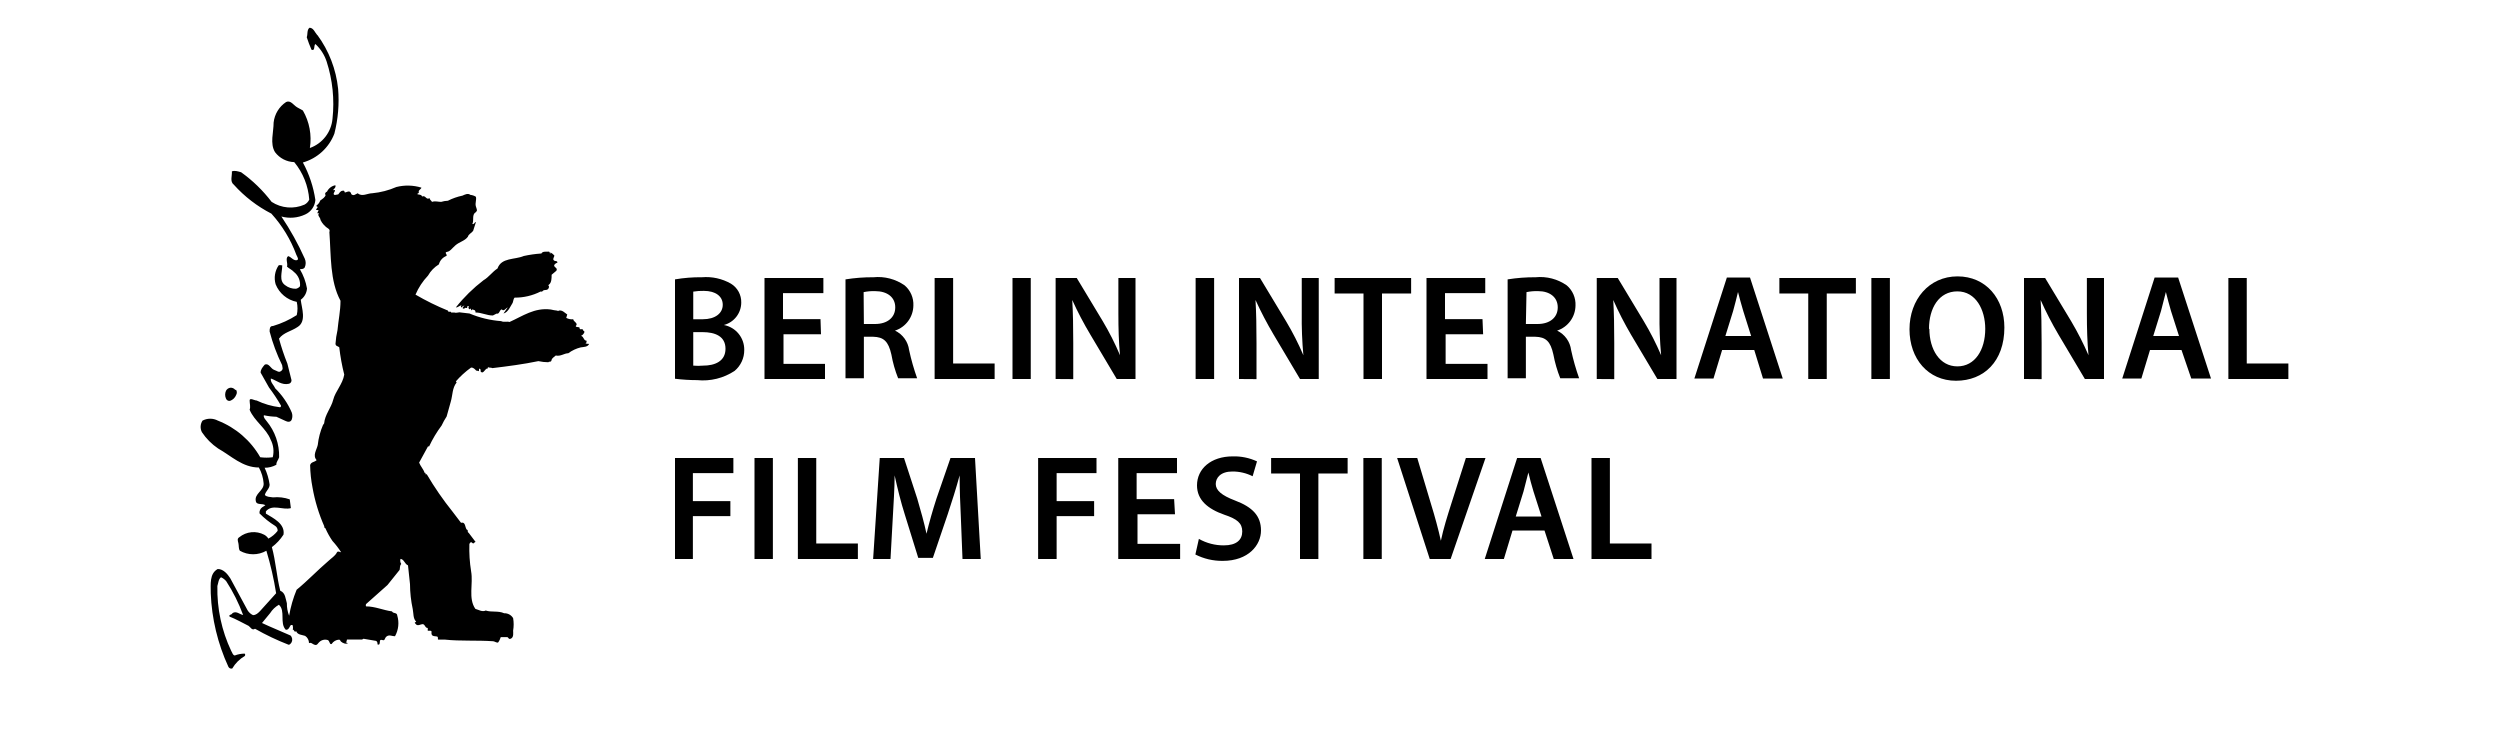
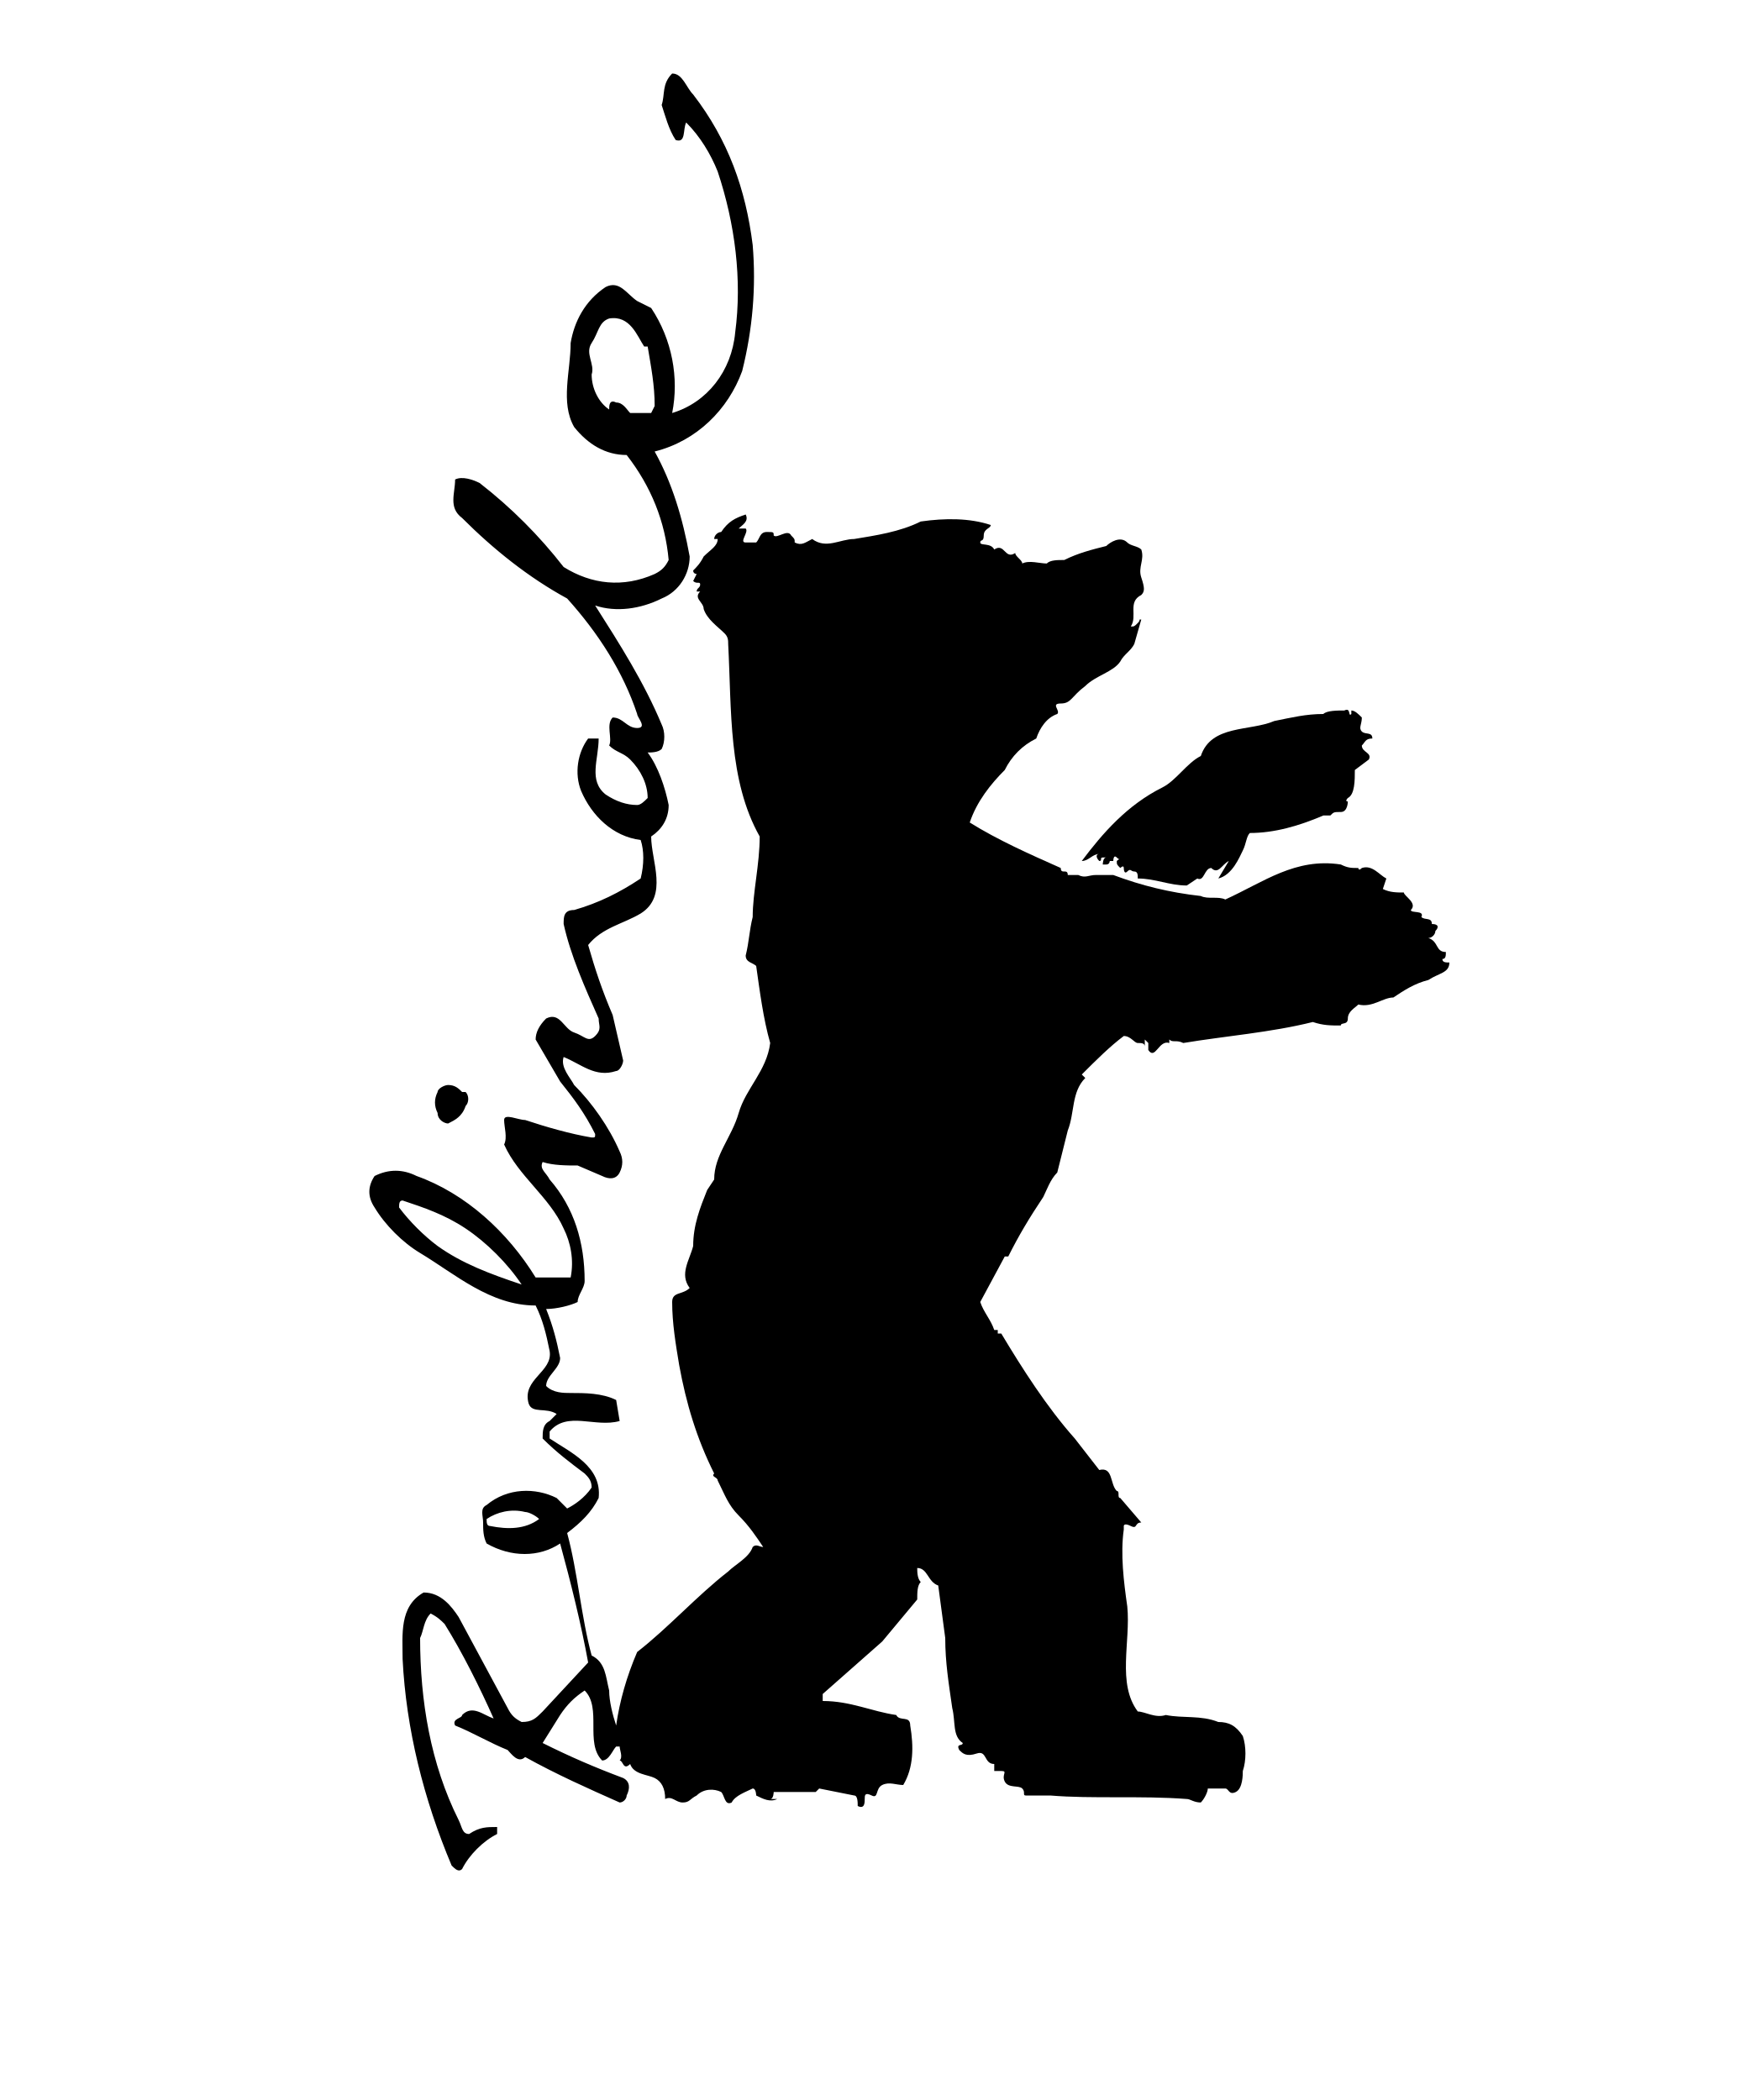
- <svg xmlns="http://www.w3.org/2000/svg" viewBox="0 0 200 60">
+ <svg xmlns="http://www.w3.org/2000/svg" version="1.1" id="圖層_1" x="0px" y="0px" viewBox="0 0 50 60" style="enable-background:new 0 0 50 60;" xml:space="preserve">
  <g id="path3009">
-     <path class="cls-1" d="M21,43.37a1.38,1.38,0,0,1-1.37.19.16.16,0,0,1-.08-.19,1.26,1.26,0,0,1,1.09-.23.89.89,0,0,1,.36.23M18.89,35a5.48,5.48,0,0,1,1.59,1.59,5.82,5.82,0,0,1-2.35-1A4.17,4.17,0,0,1,17,34.47a.17.17,0,0,1,.14-.23,6.7,6.7,0,0,1,1.79.76m5.16-25a10.68,10.68,0,0,1,.22,1.7l-.06.23-.59-.05c-.15-.15-.28-.36-.47-.42s-.19.15-.24.24a1.11,1.11,0,0,1-.45-1c.11-.31-.17-.6,0-.87s.22-.59.53-.67c.58-.14.8.47,1,.82M25.39,2.8a8.82,8.82,0,0,1,1.66,4.31,10.91,10.91,0,0,1-.3,3.58A3.82,3.82,0,0,1,24.23,13a9,9,0,0,1,1,3,1.39,1.39,0,0,1-.82,1.16,2.76,2.76,0,0,1-1.9.16,22.7,22.7,0,0,1,1.87,3.37.85.85,0,0,1,0,.7c-.09.15-.25.13-.39.15a4.53,4.53,0,0,1,.57,1.54,1.22,1.22,0,0,1-.5.9c.07.67.49,1.74-.27,2.19-.49.33-1.11.43-1.47.92a17.87,17.87,0,0,0,.67,2l.33,1.32a.28.28,0,0,1-.2.29c-.58.14-1-.27-1.45-.42-.06.29.24.53.34.78A6.07,6.07,0,0,1,23.34,33a.83.83,0,0,1,0,.56c-.09.24-.34.2-.51.11l-.72-.33a5.25,5.25,0,0,1-1-.12c-.05.18.11.32.22.47a4.37,4.37,0,0,1,1,2.89c-.06.22-.24.37-.22.6a1.88,1.88,0,0,1-.94.24,4.69,4.69,0,0,1,.4,1.35c0,.33-.33.53-.38.83.16.17.41.15.65.19a3.08,3.08,0,0,1,1.34.16l.09.7c-.65.18-1.49-.36-2,.26,0,.05,0,.12,0,.18.59.36,1.55.81,1.41,1.68a3.84,3.84,0,0,1-.93,1c.31,1.13.38,2.35.67,3.49.42.16.42.65.53,1a2.62,2.62,0,0,0,.18,1,9.67,9.67,0,0,1,.6-2.08c.86-.7,1.68-1.57,2.55-2.31.23-.22.54-.4.68-.69.1-.13.22,0,.33,0a6.34,6.34,0,0,0-.69-.9,6,6,0,0,1-.56-1c0-.05-.16-.07-.09-.16A13.45,13.45,0,0,1,25,39a10.54,10.54,0,0,1-.19-1.79c.07-.27.36-.23.52-.4-.34-.38,0-.81.09-1.21A5.53,5.53,0,0,1,25.84,34l.09-.13c.06-.7.56-1.23.73-1.9s.75-1.23.88-2a16.65,16.65,0,0,1-.4-2.19c-.12-.1-.29-.08-.3-.28A6.78,6.78,0,0,1,27,26.41c.07-.78.24-1.54.24-2.35-.86-1.59-.75-3.6-.89-5.5a.2.2,0,0,0-.07-.26,1.72,1.72,0,0,1-.64-.7c0-.22-.3-.36-.11-.54h-.14c0-.08.07-.15.09-.22s-.14,0-.2-.07l.15-.22s-.13,0-.11-.11a.79.79,0,0,0,.3-.4c.19-.14.39-.25.44-.47H26c0-.11.05-.2.16-.24a.93.93,0,0,1,.67-.51c.06.17-.11.29-.2.4.08,0,.09-.05.16,0s-.25.33,0,.38l.27-.05c.08-.11.18-.27.33-.29s.15,0,.18.11.33-.16.45,0a.19.19,0,0,1,.08.16c.2.18.34,0,.52-.07.34.31.78,0,1.16,0a6.31,6.31,0,0,0,1.93-.5,3.72,3.72,0,0,1,2,.05c0,.11-.25.2-.21.34s-.11.1-.11.17.32,0,.38.2c.29-.13.31.31.6.13,0,.14.14.19.19.3.26-.09.49,0,.73,0a2,2,0,0,1,.54-.09A4.64,4.64,0,0,1,37,15.65c.18-.08.43-.22.63-.06a1,1,0,0,1,.44.15c.07.25-.08.5,0,.77s.14.33,0,.46c-.35.2-.13.65-.28.94.06.05.11,0,.17-.06s0-.09.11-.07l-.22.69c-.13.18-.36.25-.42.47-.25.34-.67.4-1,.69s-.4.47-.67.52.09.24-.06.33a1,1,0,0,0-.59.67,2.5,2.5,0,0,0-.87.9,5.11,5.11,0,0,0-1,1.52,20.23,20.23,0,0,0,2.6,1.28c0,.19.25,0,.25.15h.26c.18.07.32-.05.52,0l.69.08a8,8,0,0,0,2.53.61c.22.11.47,0,.67.07,1.05-.47,2-1.17,3.3-1a4,4,0,0,0,.52.09c.05,0,.05.09.11,0,.29-.07.47.16.69.31l-.08.27a.94.94,0,0,0,.56.11c0,.19.44.32.2.54,0,.16.38,0,.31.23.09.09.27-.07.29.15.11,0,.11.13.06.18a.49.49,0,0,1-.24.23c.25.06.18.37.45.39,0,.07,0,.17-.07.19s.11.06.18.06.05,0,.09,0c-.11.26-.43.24-.67.28a2.82,2.82,0,0,0-1,.47c-.33,0-.6.27-1,.18-.12.12-.31.2-.34.38s-.2.07-.25.16a3.91,3.91,0,0,1-.8-.09c-1.2.25-2.44.41-3.68.56-.12-.07-.25,0-.36-.09,0,.05,0,.07,0,.12-.24-.05-.34.51-.58.24l0-.16-.13-.08,0,.22c-.06-.07-.17,0-.24-.07s-.21-.25-.4-.22a7,7,0,0,0-1.21,1.1l.06.09c-.36.44-.31,1-.47,1.54l-.33,1.18a5.55,5.55,0,0,0-.4.72,9.52,9.52,0,0,0-1,1.67l-.09,0-.71,1.3c.11.29.35.53.44.82,0,0,.07,0,.07,0s0,.11,0,.11h.1a25,25,0,0,0,2.07,3l.67.88c.39-.09.3.38.47.56.14,0,0,.19.14.24l.56.74c-.13,0-.14.2-.27.07s-.13,0-.18,0l-.05.09a11.31,11.31,0,0,0,.14,2.19c.18,1-.25,2.16.34,3,.26.07.55.27.83.13.44.16,1,0,1.47.22a.8.8,0,0,1,.72.39,2.93,2.93,0,0,1,0,1c0,.18.06.51-.16.63s-.2-.11-.32-.11l-.51,0a1.3,1.3,0,0,1-.22.44c-.16,0-.25-.09-.38-.11-1.26-.09-2.66,0-3.85-.13l-.54,0c-.08,0,0-.14-.06-.22s-.4,0-.47-.18.06-.29-.11-.31l-.21,0v-.22c-.26,0-.2-.4-.51-.29s-.38.07-.49-.07.06-.07.07-.15c-.25-.25-.2-.63-.27-1a9.68,9.68,0,0,1-.22-2l-.16-1.5c-.27-.11-.31-.49-.6-.52a.48.48,0,0,0,.06.41c-.13.11-.09.31-.13.47L31,46.8l-1.72,1.53a.23.23,0,0,0,0,.18c.73,0,1.38.31,2.08.4.09.2.4.06.42.33a2.14,2.14,0,0,1-.18,1.66c-.24,0-.44-.14-.65,0s-.13.37-.33.31-.22,0-.23.11,0,.32-.19.23c0-.1,0-.23-.12-.28l-1-.17-.11.06c-.42,0-.76,0-1.19,0-.07,0,0,.21-.13.21l.18.09c-.16.09-.4,0-.56-.14,0,0-.07-.15-.14-.15a.76.76,0,0,0-.6.35c-.16.07-.15-.22-.29-.31a.68.68,0,0,0-.69.15c-.12.09-.16.28-.36.23s-.27-.22-.47-.14a.69.69,0,0,0-.31-.58c-.25-.09-.6-.07-.72-.38-.15.16-.15-.15-.27-.11A.66.66,0,0,0,23.4,50l-.13,0c-.09.08-.16.42-.41.38-.51-.54,0-1.52-.55-2a2,2,0,0,0-.7.67l-.65.79c.74.35,1.5.65,2.28,1a.47.47,0,0,1,.09.54c-.06.09-.13.2-.24.2A20.34,20.34,0,0,1,20.4,50.3c-.24.17-.37-.14-.51-.23-.51-.25-1-.54-1.52-.74-.11-.17.18-.13.22-.27.3-.22.58.09.86.14a13.62,13.62,0,0,0-1.35-2.7,1.15,1.15,0,0,0-.42-.32c-.21.16-.21.45-.29.7a11.57,11.57,0,0,0,1.11,5.2c.09.12.1.32.28.36a2.15,2.15,0,0,1,.8-.15.15.15,0,0,1,0,.19,2.79,2.79,0,0,0-1,1,.26.26,0,0,1-.31-.14,15.49,15.49,0,0,1-1.41-5.88c0-.73-.11-1.58.56-1.94.45,0,.78.4,1,.74l1.39,2.57a1,1,0,0,0,.43.38c.24,0,.4-.16.56-.32l1.29-1.43a25.44,25.44,0,0,0-.78-3.4,2.14,2.14,0,0,1-2.12,0c-.12-.18-.07-.41-.12-.61s-.11-.36.07-.47a1.82,1.82,0,0,1,2-.2.9.9,0,0,1,.33.31,2.29,2.29,0,0,0,.74-.62.43.43,0,0,0-.2-.4,6.73,6.73,0,0,1-1.25-1,.53.53,0,0,1,.22-.49l.25-.16c-.23-.17-.7,0-.76-.31-.16-.62.67-.85.62-1.45a3.09,3.09,0,0,0-.38-1.26c-1.31,0-2.21-.93-3.26-1.52a4.77,4.77,0,0,1-1.3-1.31.92.92,0,0,1,.05-.92,1.31,1.31,0,0,1,1.23,0,6.74,6.74,0,0,1,3.39,2.93,3.94,3.94,0,0,0,1,0,2,2,0,0,0-.17-1.41c-.34-.89-1.32-1.5-1.68-2.39.09-.25,0-.49,0-.74s.38,0,.56,0a6,6,0,0,0,1.86.54c.06,0,.09-.05.09-.13A13.58,13.58,0,0,0,21.52,31l-.67-1.19c0-.27.16-.43.32-.63.33-.18.49.32.76.41s.36.24.56.09.09-.3.08-.47a14.12,14.12,0,0,1-1-2.69c0-.2,0-.45.27-.44a7.4,7.4,0,0,0,1.9-.87,2.37,2.37,0,0,0,0-1.06,2.31,2.31,0,0,1-1.69-1.41,1.8,1.8,0,0,1,.24-1.51c.09-.05.2,0,.29,0,0,.56-.29,1.23.24,1.59a1.33,1.33,0,0,0,.86.28A.55.55,0,0,0,24,22.9a1.28,1.28,0,0,0-.48-1.14c-.16-.18-.39-.27-.56-.43.09-.28-.16-.64.09-.84.24.06.4.35.66.33s.05-.31,0-.43a10.11,10.11,0,0,0-2-3.3,10.45,10.45,0,0,1-3-2.31c-.34-.26-.13-.71-.16-1.07.23-.09.49,0,.74.07a11.4,11.4,0,0,1,2.44,2.37,2.77,2.77,0,0,0,2.63.22.86.86,0,0,0,.38-.4,5.32,5.32,0,0,0-1.2-3A2,2,0,0,1,22,12.17c-.42-.69-.11-1.59-.11-2.37a2.27,2.27,0,0,1,1-1.64c.37-.17.6.27.89.43l.45.25a4.57,4.57,0,0,1,.56,3A2.74,2.74,0,0,0,26.6,9.5a11,11,0,0,0-.47-4.58,3.34,3.34,0,0,0-.9-1.4c-.15.13,0,.58-.31.46a10.54,10.54,0,0,1-.38-1c.09-.25,0-.59.22-.76.32,0,.43.38.63.6m-6.5,28.37a.4.4,0,0,1,0,.41.81.81,0,0,1-.49.47.29.29,0,0,1-.32-.18.76.76,0,0,1,0-.63.47.47,0,0,1,.33-.24.45.45,0,0,1,.41.17m25.21-11a1.11,1.11,0,0,1,.32.25c0,.13-.16.26-.05.38s.3,0,.29.2a.38.38,0,0,0-.26.2c0,.2.31.2.18.44l-.38.32c0,.27,0,.65-.23.8,0,0-.06.09,0,.11s0,.27-.18.3-.22,0-.29.08a.15.15,0,0,1-.18.05,4.49,4.49,0,0,1-2.08.49c-.13.13-.09.34-.2.49s-.31.69-.69.78l.34-.49c-.16.07-.32.36-.48.16-.2.05-.17.4-.42.34l-.29.15c-.49,0-.9-.24-1.39-.24,0-.07,0-.18-.11-.2s-.13-.1-.18,0-.08-.09-.09-.12-.06.09-.11.05-.09-.07-.06-.18,0-.05-.05-.07-.07.09-.07.14-.11,0-.13,0-.07.07-.14.07-.08,0-.08,0,0-.16.11-.21-.07,0-.11,0,0,.15-.09.11-.07-.11,0-.16c-.17,0-.29.18-.46.16a12.6,12.6,0,0,1,2.21-2.17c.42-.24.72-.69,1.12-.94.31-.89,1.38-.69,2.1-1a9.39,9.39,0,0,1,1.41-.2c.11-.2.38-.13.56-.15s.07.24.17.13" />
+     <g>
+       <path d="M12.8,32.1c0.2-0.1,0.4-0.2,0.5-0.5c0.1-0.1,0.1-0.3,0-0.4h-0.1C13.1,31.1,13,31,12.8,31c-0.1,0-0.3,0.1-0.3,0.2    c-0.1,0.2-0.1,0.4,0,0.6C12.5,32,12.7,32.1,12.8,32.1z" />
+       <path d="M30.9,24.6c0.2,0,0.3-0.2,0.5-0.2c-0.1,0-0.1,0.1,0,0.2c0.1,0,0-0.1,0.1-0.1c0,0,0.2,0,0.1,0s-0.1,0.2-0.1,0.2s0,0,0.1,0    c0.1,0,0.1-0.1,0.1-0.1s0.1,0,0.1,0s0-0.2,0.1-0.1s0.1,0,0,0.1c0,0.1,0,0.1,0.1,0.2c0,0,0.1-0.1,0.1,0c0,0,0,0.2,0.1,0.1    s0.1,0,0.2,0s0.1,0.1,0.1,0.2c0.5,0,0.9,0.2,1.4,0.2l0.3-0.2c0.2,0.1,0.2-0.3,0.4-0.3c0.2,0.2,0.3-0.1,0.5-0.2l-0.3,0.5    c0.4-0.1,0.6-0.6,0.7-0.8c0.1-0.2,0.1-0.4,0.2-0.5c0.7,0,1.4-0.2,2.1-0.5c0.1,0,0.1,0,0.2,0c0.1-0.1,0.1-0.1,0.3-0.1    c0.2,0,0.2-0.3,0.2-0.3c-0.1,0,0-0.1,0-0.1c0.2-0.1,0.2-0.5,0.2-0.8l0.4-0.3c0.1-0.2-0.2-0.2-0.2-0.4c0.1-0.1,0.1-0.2,0.3-0.2    c0-0.2-0.2-0.1-0.3-0.2s0-0.2,0-0.4c-0.1-0.1-0.2-0.2-0.3-0.2l0,0.1c-0.1,0.1,0-0.2-0.2-0.1c-0.2,0-0.5,0-0.6,0.1    c-0.5,0-0.9,0.1-1.4,0.2c-0.7,0.3-1.8,0.1-2.1,1c-0.4,0.2-0.7,0.7-1.1,0.9C32.2,23,31.5,23.8,30.9,24.6z" />
+       <path d="M41.4,27.5c-0.1,0-0.2,0-0.2-0.1c0.1,0,0.1-0.1,0.1-0.2c-0.3,0-0.2-0.3-0.5-0.4c0.1,0,0.2-0.1,0.2-0.2    c0.1-0.1,0.1-0.2-0.1-0.2c0-0.2-0.2-0.1-0.3-0.2c0.1-0.2-0.3-0.1-0.3-0.2c0.2-0.2-0.2-0.4-0.2-0.5c-0.2,0-0.4,0-0.6-0.1l0.1-0.3    c-0.2-0.1-0.4-0.4-0.7-0.3c-0.1,0.1-0.1,0-0.1,0c-0.2,0-0.3,0-0.5-0.1c-1.3-0.2-2.2,0.5-3.3,1c-0.2-0.1-0.5,0-0.7-0.1    c-0.9-0.1-1.7-0.3-2.5-0.6L31.3,25c-0.2,0-0.3,0.1-0.5,0h-0.3c0-0.2-0.2,0-0.2-0.2c-0.9-0.4-1.8-0.8-2.6-1.3    c0.2-0.6,0.6-1.1,1-1.5c0.2-0.4,0.5-0.7,0.9-0.9c0.1-0.3,0.3-0.6,0.6-0.7c0.1-0.1-0.2-0.3,0.1-0.3c0.3,0,0.3-0.2,0.7-0.5    c0.3-0.3,0.8-0.4,1-0.7c0.1-0.2,0.3-0.3,0.4-0.5l0.2-0.7c-0.1,0,0,0-0.1,0.1s-0.1,0.1-0.2,0.1c0.2-0.3-0.1-0.7,0.3-0.9    c0.1-0.1,0.1-0.2,0-0.5c-0.1-0.3,0.1-0.5,0-0.8c-0.1-0.1-0.3-0.1-0.4-0.2c-0.2-0.2-0.5,0-0.6,0.1c-0.4,0.1-0.8,0.2-1.2,0.4    c-0.2,0-0.4,0-0.5,0.1c-0.2,0-0.5-0.1-0.7,0c0-0.1-0.2-0.2-0.2-0.3c-0.3,0.2-0.3-0.3-0.6-0.1c-0.1-0.2-0.4-0.1-0.4-0.2    c0-0.1,0.1,0,0.1-0.2s0.2-0.2,0.2-0.3c-0.6-0.2-1.3-0.2-2-0.1c-0.6,0.3-1.3,0.4-1.9,0.5c-0.4,0-0.8,0.3-1.2,0    c-0.2,0.1-0.3,0.2-0.5,0.1c0-0.1,0-0.1-0.1-0.2c-0.1-0.2-0.4,0.1-0.5,0c0-0.1,0-0.1-0.2-0.1c-0.2,0-0.2,0.2-0.3,0.3l-0.3,0    c-0.2,0,0.1-0.3,0-0.4c-0.1,0-0.1,0-0.2,0c0.1-0.1,0.3-0.2,0.2-0.4c-0.3,0.1-0.5,0.2-0.7,0.5c-0.1,0-0.2,0.1-0.2,0.2h0.1    c0,0.2-0.2,0.3-0.4,0.5c-0.1,0.2-0.2,0.3-0.3,0.4c0,0.1,0.1,0.1,0.1,0.1l-0.1,0.2c0.1,0.1,0.2,0,0.2,0.1c0,0.1-0.1,0.1-0.1,0.2    h0.1c-0.2,0.2,0.1,0.3,0.1,0.5c0.1,0.3,0.4,0.5,0.6,0.7c0.1,0.1,0.1,0.2,0.1,0.3c0.1,1.9,0,3.9,0.9,5.5c0,0.8-0.2,1.6-0.2,2.3    c-0.1,0.4-0.1,0.7-0.2,1.1c0,0.2,0.2,0.2,0.3,0.3c0.1,0.7,0.2,1.5,0.4,2.2c-0.1,0.8-0.7,1.3-0.9,2c-0.2,0.7-0.7,1.2-0.7,1.9    L20.2,34c-0.2,0.5-0.4,1-0.4,1.6c-0.1,0.4-0.4,0.8-0.1,1.2c-0.2,0.2-0.5,0.1-0.5,0.4c0,0.6,0.1,1.2,0.2,1.8c0.2,1.1,0.5,2.1,1,3.1    c-0.1,0.1,0.1,0.1,0.1,0.2c0.2,0.4,0.3,0.7,0.6,1c0.3,0.3,0.5,0.6,0.7,0.9c-0.1,0-0.2-0.1-0.3,0c-0.1,0.3-0.5,0.5-0.7,0.7    c-0.9,0.7-1.7,1.6-2.6,2.3c-0.3,0.7-0.5,1.4-0.6,2.1c-0.1-0.3-0.2-0.7-0.2-1c-0.1-0.4-0.1-0.8-0.5-1c-0.3-1.1-0.4-2.4-0.7-3.5    c0.4-0.3,0.7-0.6,0.9-1c0.1-0.9-0.8-1.3-1.4-1.7c0-0.1,0-0.1,0-0.2c0.5-0.6,1.3-0.1,2-0.3L17.6,40c-0.4-0.2-0.9-0.2-1.3-0.2    c-0.2,0-0.5,0-0.7-0.2c0-0.3,0.4-0.5,0.4-0.8c-0.1-0.5-0.2-0.9-0.4-1.4c0.3,0,0.7-0.1,0.9-0.2c0-0.2,0.2-0.4,0.2-0.6    c0-1.1-0.3-2.1-1-2.9c-0.1-0.2-0.3-0.3-0.2-0.5c0.3,0.1,0.7,0.1,1,0.1l0.7,0.3c0.2,0.1,0.4,0.1,0.5-0.1c0.1-0.2,0.1-0.4,0-0.6    c-0.3-0.7-0.8-1.4-1.3-1.9c-0.1-0.2-0.4-0.5-0.3-0.8c0.5,0.2,0.9,0.6,1.5,0.4c0.1,0,0.2-0.2,0.2-0.3l-0.3-1.3    c-0.3-0.7-0.5-1.3-0.7-2c0.4-0.5,1-0.6,1.5-0.9c0.8-0.5,0.3-1.5,0.3-2.2c0.3-0.2,0.5-0.5,0.5-0.9c-0.1-0.5-0.3-1.1-0.6-1.5    c0.1,0,0.3,0,0.4-0.1c0.1-0.2,0.1-0.5,0-0.7c-0.5-1.2-1.2-2.3-1.9-3.4c0.6,0.2,1.3,0.1,1.9-0.2c0.5-0.2,0.8-0.7,0.8-1.2    c-0.2-1.1-0.5-2.1-1-3c1.2-0.3,2.1-1.2,2.5-2.3c0.3-1.2,0.4-2.4,0.3-3.6c-0.2-1.6-0.7-3-1.7-4.3v0c-0.2-0.2-0.3-0.6-0.6-0.6    C18.9,2.4,19,2.7,18.9,3c0.1,0.3,0.2,0.7,0.4,1c0.3,0.1,0.2-0.3,0.3-0.5c0.4,0.4,0.7,0.9,0.9,1.4C21,6.4,21.2,8,21,9.5    c-0.1,1.1-0.8,2-1.8,2.3c0.2-1,0-2.1-0.6-3l-0.4-0.2c-0.3-0.2-0.5-0.6-0.9-0.4c-0.6,0.4-0.9,1-1,1.6c0,0.8-0.3,1.7,0.1,2.4    c0.4,0.5,0.9,0.8,1.5,0.8c0.7,0.9,1.1,1.9,1.2,3c-0.1,0.2-0.2,0.3-0.4,0.4c-0.9,0.4-1.8,0.3-2.6-0.2c-0.7-0.9-1.5-1.7-2.4-2.4    c-0.2-0.1-0.5-0.2-0.7-0.1c0,0.4-0.2,0.8,0.2,1.1c0.9,0.9,1.9,1.7,3,2.3c0.9,1,1.6,2.1,2,3.3c0,0.1,0.3,0.4,0,0.4    c-0.3,0-0.4-0.3-0.7-0.3c-0.2,0.2,0,0.6-0.1,0.8c0.2,0.2,0.4,0.2,0.6,0.4c0.3,0.3,0.5,0.7,0.5,1.1c-0.1,0.1-0.2,0.2-0.3,0.2    c-0.3,0-0.6-0.1-0.9-0.3c-0.5-0.4-0.2-1-0.2-1.6c-0.1,0-0.2,0-0.3,0c-0.3,0.4-0.4,1-0.2,1.5c0.3,0.7,0.9,1.3,1.7,1.4    c0.1,0.3,0.1,0.7,0,1.1c-0.6,0.4-1.2,0.7-1.9,0.9c-0.3,0-0.3,0.2-0.3,0.4c0.2,0.9,0.6,1.8,1,2.7c0,0.2,0.1,0.3-0.1,0.5    s-0.3,0-0.6-0.1c-0.3-0.1-0.4-0.6-0.8-0.4c-0.2,0.2-0.3,0.4-0.3,0.6l0.7,1.2c0.4,0.5,0.7,0.9,1,1.5c0,0.1,0,0.1-0.1,0.1    c-0.6-0.1-1.3-0.3-1.9-0.5c-0.2,0-0.6-0.2-0.6,0s0.1,0.5,0,0.7c0.4,0.9,1.3,1.5,1.7,2.4c0.2,0.4,0.3,0.9,0.2,1.4c-0.3,0-0.7,0-1,0    c-0.8-1.3-2-2.4-3.4-2.9c-0.4-0.2-0.8-0.2-1.2,0c-0.2,0.3-0.2,0.6,0,0.9c0.3,0.5,0.8,1,1.3,1.3c1,0.6,2,1.5,3.3,1.5    c0.2,0.4,0.3,0.8,0.4,1.3c0.1,0.6-0.8,0.8-0.6,1.5c0.1,0.3,0.5,0.1,0.8,0.3l-0.2,0.2c-0.2,0.1-0.2,0.3-0.2,0.5    c0.4,0.4,0.8,0.7,1.2,1c0.1,0.1,0.2,0.2,0.2,0.4c-0.2,0.3-0.5,0.5-0.7,0.6c-0.1-0.1-0.2-0.2-0.3-0.3c-0.6-0.3-1.4-0.3-2,0.2    c-0.2,0.1-0.1,0.3-0.1,0.5c0,0.2,0,0.4,0.1,0.6c0.7,0.4,1.5,0.4,2.1,0c0.3,1.1,0.6,2.3,0.8,3.4l-1.3,1.4c-0.2,0.2-0.3,0.3-0.6,0.3    c-0.2-0.1-0.3-0.2-0.4-0.4l-1.4-2.6c-0.2-0.3-0.5-0.7-1-0.7c-0.7,0.4-0.6,1.2-0.6,1.9c0.1,2,0.6,4,1.4,5.9    c0.1,0.1,0.2,0.2,0.3,0.1c0.2-0.4,0.6-0.8,1-1c0-0.1,0-0.1,0-0.2c-0.3,0-0.5,0-0.8,0.2c-0.2,0-0.2-0.2-0.3-0.4    c-0.8-1.6-1.1-3.4-1.1-5.2c0.1-0.2,0.1-0.5,0.3-0.7c0.2,0.1,0.3,0.2,0.4,0.3c0.5,0.8,1,1.8,1.4,2.7c-0.3-0.1-0.6-0.4-0.9-0.1    c0,0.1-0.3,0.1-0.2,0.3c0.5,0.2,1,0.5,1.5,0.7c0.1,0.1,0.3,0.4,0.5,0.2c0.9,0.5,1.8,0.9,2.7,1.3c0.1,0,0.2-0.1,0.2-0.2    c0.1-0.2,0.1-0.4-0.1-0.5c-0.8-0.3-1.5-0.6-2.3-1L16,49c0.2-0.3,0.4-0.5,0.7-0.7c0.5,0.5,0,1.5,0.5,2c0.2,0,0.3-0.3,0.4-0.4h0.1    c0,0.1,0.1,0.3,0,0.4c0.1,0,0.1,0.3,0.3,0.1c0.1,0.3,0.5,0.3,0.7,0.4c0.2,0.1,0.3,0.3,0.3,0.6c0.2-0.1,0.3,0.1,0.5,0.1    c0.2,0,0.2-0.1,0.4-0.2c0.2-0.2,0.5-0.2,0.7-0.1c0.1,0.1,0.1,0.4,0.3,0.3c0.1-0.2,0.4-0.3,0.6-0.4c0.1,0,0.1,0.2,0.1,0.2    c0.2,0.1,0.4,0.2,0.6,0.1L22,51.4c0.1,0,0.1-0.2,0.1-0.2c0.4,0,0.8,0,1.2,0l0.1-0.1l1,0.2c0.1,0,0.1,0.2,0.1,0.3    c0.2,0.1,0.2-0.1,0.2-0.2s0-0.2,0.2-0.1s0.1-0.2,0.3-0.3c0.2-0.1,0.4,0,0.6,0c0.3-0.5,0.3-1.1,0.2-1.7c0-0.3-0.3-0.1-0.4-0.3    c-0.7-0.1-1.3-0.4-2.1-0.4c0-0.1,0-0.1,0-0.2l1.7-1.5l1-1.2c0-0.2,0-0.4,0.1-0.5c-0.1-0.1-0.1-0.3-0.1-0.4c0.3,0,0.3,0.4,0.6,0.5    l0.2,1.5c0,0.7,0.1,1.3,0.2,2c0.1,0.4,0,0.8,0.3,1c0,0.1-0.2,0-0.1,0.2c0.1,0.1,0.2,0.2,0.5,0.1c0.3-0.1,0.2,0.3,0.5,0.3v0.2h0.2    c0.2,0,0,0.1,0.1,0.3c0.1,0.2,0.4,0.1,0.5,0.2c0.1,0.1,0,0.2,0.1,0.2H30c1.2,0.1,2.6,0,3.9,0.1c0.1,0,0.2,0.1,0.4,0.1    c0.1-0.1,0.2-0.3,0.2-0.4H35c0.1,0,0.1,0.2,0.3,0.1c0.2-0.1,0.2-0.5,0.2-0.6c0.1-0.3,0.1-0.7,0-1c-0.2-0.3-0.4-0.4-0.7-0.4    c-0.5-0.2-1-0.1-1.5-0.2c-0.3,0.1-0.6-0.1-0.8-0.1c-0.6-0.8-0.2-2-0.3-3c-0.1-0.7-0.2-1.5-0.1-2.2l0-0.1c0,0,0-0.1,0.2,0    s0.1-0.1,0.3-0.1l-0.6-0.7c-0.1,0,0-0.2-0.1-0.2c-0.2-0.2-0.1-0.7-0.5-0.6l-0.7-0.9c-0.8-0.9-1.5-2-2.1-3h-0.1v-0.1h-0.1    c-0.1-0.3-0.3-0.5-0.4-0.8l0.7-1.3h0.1c0.3-0.6,0.6-1.1,1-1.7c0.1-0.2,0.2-0.5,0.4-0.7l0.3-1.2c0.2-0.5,0.1-1.1,0.5-1.5l-0.1-0.1    c0.4-0.4,0.8-0.8,1.2-1.1c0.2,0,0.3,0.2,0.4,0.2s0.2,0,0.2,0.1v-0.2l0.1,0.1v0.2c0.2,0.3,0.3-0.3,0.6-0.2c0,0,0-0.1,0-0.1    c0.1,0.1,0.2,0,0.4,0.1c1.2-0.2,2.5-0.3,3.7-0.6c0.3,0.1,0.5,0.1,0.8,0.1c0-0.1,0.2,0,0.2-0.2c0-0.2,0.2-0.3,0.3-0.4    c0.4,0.1,0.7-0.2,1-0.2c0.3-0.2,0.6-0.4,1-0.5C41.1,27.8,41.4,27.8,41.4,27.5C41.5,27.5,41.5,27.5,41.4,27.5z M17.6,11.5    c-0.2-0.1-0.2,0.1-0.2,0.2c-0.3-0.2-0.5-0.6-0.5-1c0.1-0.3-0.2-0.6,0-0.9c0.2-0.3,0.2-0.6,0.5-0.7c0.6-0.1,0.8,0.5,1,0.8l0.1,0    c0.1,0.6,0.2,1.1,0.2,1.7l-0.1,0.2l-0.6,0C17.9,11.7,17.8,11.5,17.6,11.5z M12.5,35.6c-0.4-0.3-0.8-0.7-1.1-1.1    c0-0.1,0-0.2,0.1-0.2c0,0,0,0,0,0c0.6,0.2,1.2,0.4,1.8,0.8h0c0.6,0.4,1.2,1,1.6,1.6C14,36.4,13.2,36.1,12.5,35.6z M14,43.6    c-0.1,0-0.1-0.1-0.1-0.2c0.3-0.2,0.7-0.3,1.1-0.2c0.1,0,0.3,0.1,0.4,0.2C15,43.7,14.5,43.7,14,43.6z" />
+     </g>
  </g>
-   <path class="cls-2" d="M54,22.35a12,12,0,0,1,2.15-.17,4,4,0,0,1,2.32.51,1.72,1.72,0,0,1,.83,1.52A1.86,1.86,0,0,1,57.91,26v0a2,2,0,0,1,1.63,2,2.16,2.16,0,0,1-.77,1.67,4.59,4.59,0,0,1-3,.74A14.36,14.36,0,0,1,54,30.3Zm1.46,3.19h.76c1,0,1.6-.48,1.6-1.16s-.58-1.11-1.51-1.11a4.6,4.6,0,0,0-.85.06Zm0,3.71a4.37,4.37,0,0,0,.79,0c.94,0,1.79-.35,1.79-1.35s-.83-1.33-1.84-1.33h-.74Z" />
-   <path class="cls-2" d="M65.68,26.74h-3v2.37H66v1.21H61.16V22.24h4.71v1.21H62.64v2.08h3Z" />
-   <path class="cls-2" d="M67.64,22.35a13.63,13.63,0,0,1,2.24-.17,3.71,3.71,0,0,1,2.49.65,2,2,0,0,1,.7,1.62,2.14,2.14,0,0,1-1.47,2v0a2,2,0,0,1,1.13,1.56,18.19,18.19,0,0,0,.64,2.25H71.85a9.64,9.64,0,0,1-.54-1.9c-.24-1.06-.62-1.4-1.46-1.42h-.74v3.32H67.64Zm1.47,3.57H70c1,0,1.62-.53,1.62-1.33S71,23.29,70,23.29a3.91,3.91,0,0,0-.91.08Z" />
-   <path class="cls-2" d="M74.77,22.24h1.48v6.84h3.32v1.24h-4.8Z" />
-   <path class="cls-2" d="M82.46,22.24v8.08H81V22.24Z" />
-   <path class="cls-2" d="M84.45,30.32V22.24h1.69l2.09,3.47a22.25,22.25,0,0,1,1.37,2.71h0c-.1-1.07-.13-2.11-.13-3.35V22.24h1.37v8.08H89.34l-2.11-3.55A27.41,27.41,0,0,1,85.78,24h0c.06,1.05.08,2.11.08,3.44v2.89Z" />
-   <path class="cls-2" d="M97.13,22.24v8.08H95.65V22.24Z" />
-   <path class="cls-2" d="M99.12,30.32V22.24h1.68l2.09,3.47a22.35,22.35,0,0,1,1.38,2.71h0a32.13,32.13,0,0,1-.13-3.35V22.24h1.36v8.08H104l-2.11-3.55A29.59,29.59,0,0,1,100.44,24h0c.06,1.05.08,2.11.08,3.44v2.89Z" />
-   <path class="cls-2" d="M109.08,23.48h-2.31V22.24h6.12v1.24h-2.33v6.84h-1.48Z" />
-   <path class="cls-2" d="M118.65,26.74h-3v2.37H119v1.21h-4.88V22.24h4.7v1.21h-3.22v2.08h3Z" />
-   <path class="cls-2" d="M120.61,22.35a13.63,13.63,0,0,1,2.24-.17,3.71,3.71,0,0,1,2.49.65,2,2,0,0,1,.7,1.62,2.14,2.14,0,0,1-1.47,2v0a2,2,0,0,1,1.12,1.56,18.19,18.19,0,0,0,.64,2.25h-1.51a10.14,10.14,0,0,1-.55-1.9c-.23-1.06-.61-1.4-1.45-1.42h-.75v3.32h-1.46Zm1.46,3.57H123c1,0,1.62-.53,1.62-1.33s-.62-1.3-1.58-1.3a4,4,0,0,0-.92.08Z" />
-   <path class="cls-2" d="M127.74,30.32V22.24h1.68l2.09,3.47a22.35,22.35,0,0,1,1.38,2.71h0a32.13,32.13,0,0,1-.13-3.35V22.24h1.36v8.08h-1.53l-2.11-3.55A27.41,27.41,0,0,1,129.06,24h0c.06,1.05.08,2.11.08,3.44v2.89Z" />
-   <path class="cls-2" d="M137.77,28l-.69,2.28h-1.53l2.6-8.08H140l2.62,8.08h-1.58L140.34,28Zm2.32-1.12-.63-2c-.16-.5-.29-1.05-.42-1.52h0c-.12.47-.24,1-.39,1.52l-.62,2Z" />
-   <path class="cls-2" d="M144.66,23.48h-2.31V22.24h6.12v1.24h-2.33v6.84h-1.48Z" />
-   <path class="cls-2" d="M151.19,22.24v8.08h-1.48V22.24Z" />
-   <path class="cls-2" d="M160.35,26.2c0,2.71-1.64,4.26-3.87,4.26s-3.72-1.75-3.72-4.12,1.56-4.23,3.84-4.23S160.35,23.89,160.35,26.2Zm-6,.11c0,1.65.83,3,2.24,3s2.23-1.32,2.23-3c0-1.53-.75-3-2.23-3S154.32,24.65,154.32,26.31Z" />
-   <path class="cls-2" d="M161.92,30.32V22.24h1.69l2.09,3.47a23.89,23.89,0,0,1,1.38,2.71h0c-.1-1.07-.13-2.11-.13-3.35V22.24h1.37v8.08h-1.53l-2.11-3.55A27.41,27.41,0,0,1,163.25,24h0c.06,1.05.08,2.11.08,3.44v2.89Z" />
-   <path class="cls-2" d="M172,28l-.69,2.28h-1.53l2.59-8.08h1.88l2.63,8.08h-1.58L174.52,28Zm2.32-1.12-.64-2c-.15-.5-.29-1.05-.41-1.52h0c-.12.47-.25,1-.39,1.52l-.62,2Z" />
-   <path class="cls-2" d="M178.27,22.24h1.47v6.84h3.33v1.24h-4.8Z" />
-   <path class="cls-2" d="M54,36.64h4.67v1.21H55.43v2.24h3v1.2h-3v3.43H54Z" />
-   <path class="cls-2" d="M61.83,36.64v8.08H60.36V36.64Z" />
-   <path class="cls-2" d="M63.83,36.64H65.3v6.84h3.33v1.24h-4.8Z" />
-   <path class="cls-2" d="M76.87,41.43c-.05-1-.1-2.3-.1-3.4h0c-.27,1-.61,2.08-.95,3.1l-1.19,3.5H73.46l-1.07-3.45c-.32-1-.6-2.14-.82-3.15h0c0,1-.09,2.34-.15,3.44l-.18,3.25H69.85l.53-8.08h1.94l1.06,3.25c.29,1,.55,1.91.74,2.81h0c.21-.88.49-1.87.8-2.82l1.12-3.24H78l.46,8.08H77Z" />
-   <path class="cls-2" d="M83.05,36.64h4.67v1.21H84.53v2.24h3v1.2h-3v3.43H83.05Z" />
-   <path class="cls-2" d="M94,41.14h-3v2.37h3.41v1.21H89.46V36.64h4.7v1.21H90.93v2.08h3Z" />
-   <path class="cls-2" d="M95.91,43.11a4,4,0,0,0,2,.52c1,0,1.47-.44,1.47-1.11s-.41-1-1.43-1.34c-1.34-.47-2.19-1.19-2.19-2.35,0-1.32,1.11-2.32,2.86-2.32a4.33,4.33,0,0,1,1.94.4l-.35,1.19a3.56,3.56,0,0,0-1.62-.38c-.94,0-1.33.5-1.33,1s.46.91,1.54,1.32c1.41.53,2.08,1.24,2.08,2.4s-1,2.43-3.06,2.43a4.71,4.71,0,0,1-2.19-.51Z" />
-   <path class="cls-2" d="M104,37.88h-2.31V36.64h6.12v1.24h-2.34v6.84H104Z" />
-   <path class="cls-2" d="M110.54,36.64v8.08h-1.47V36.64Z" />
-   <path class="cls-2" d="M114.38,44.72l-2.61-8.08h1.61l1.1,3.68c.31,1,.58,2,.79,2.94h0c.21-1,.51-1.94.82-2.92l1.18-3.7h1.57l-2.79,8.08Z" />
-   <path class="cls-2" d="M121,42.44l-.69,2.28h-1.53l2.59-8.08h1.88l2.63,8.08h-1.58l-.74-2.28Zm2.32-1.12-.64-2c-.15-.5-.29-1-.41-1.52h0c-.12.47-.25,1-.39,1.52l-.62,2Z" />
-   <path class="cls-2" d="M127.32,36.64h1.47v6.84h3.33v1.24h-4.8Z" />
</svg>
